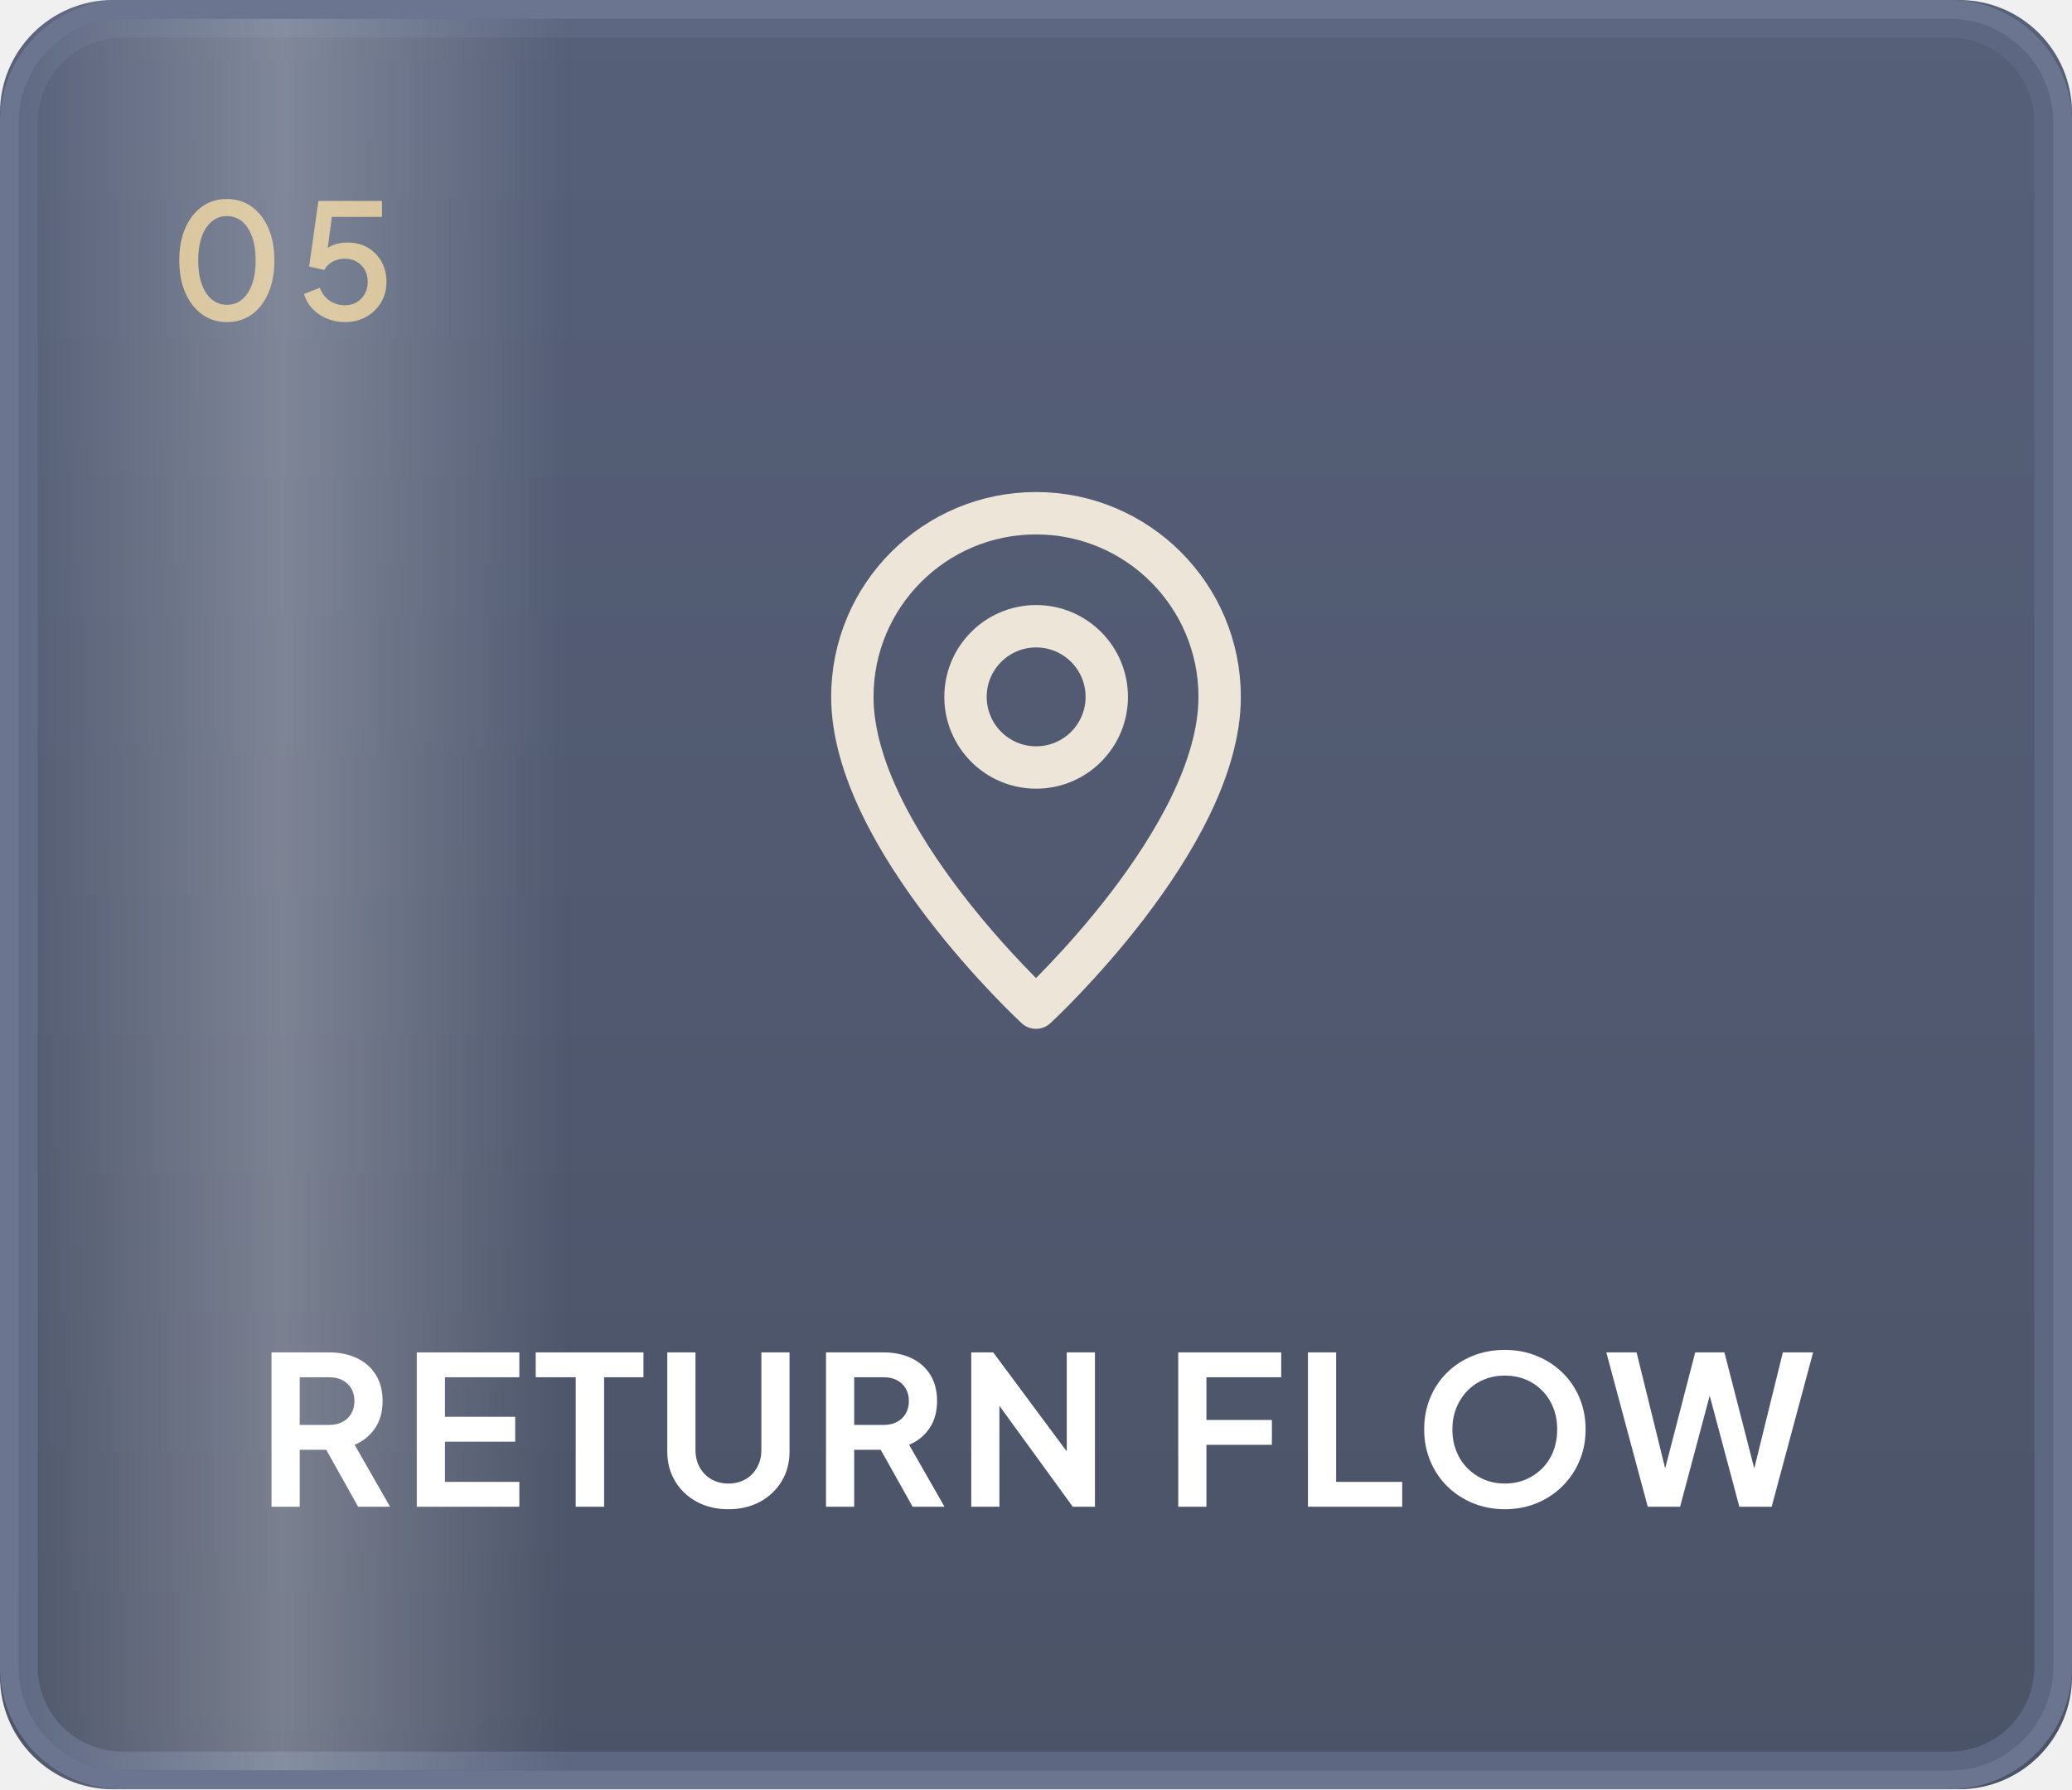
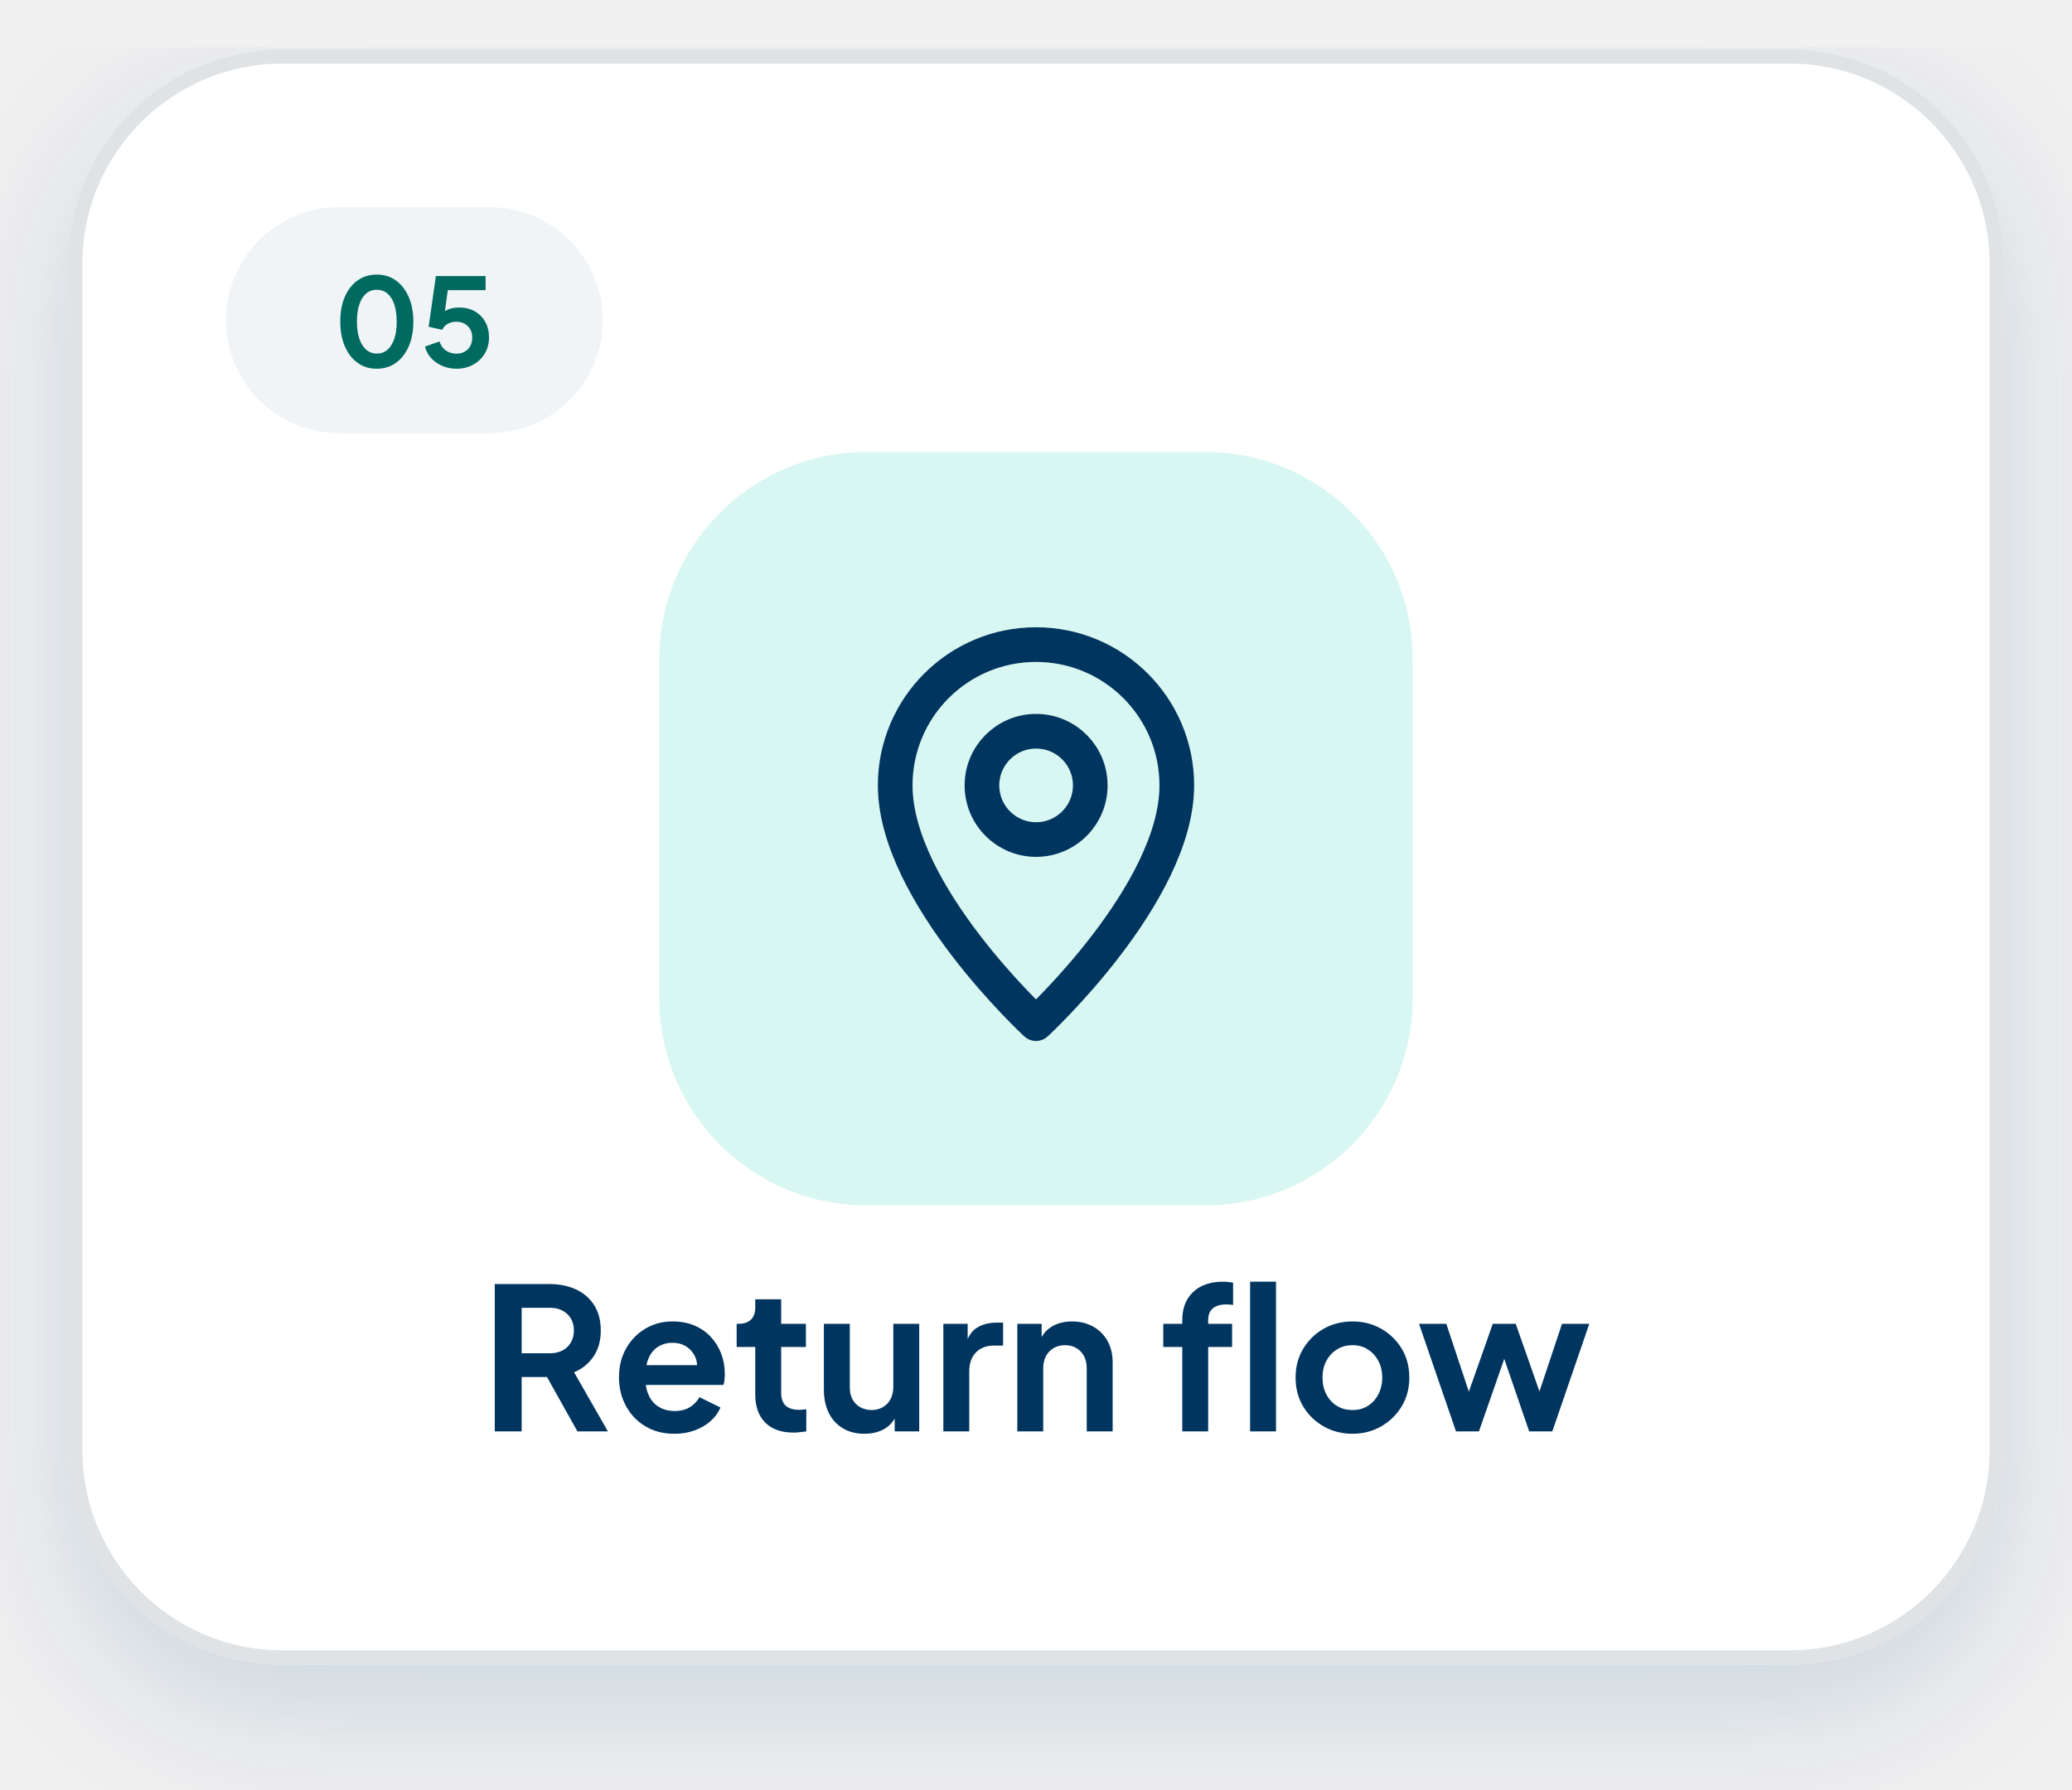
- <svg xmlns="http://www.w3.org/2000/svg" width="220" height="190" viewBox="0 0 220 190" role="img" aria-label="Menu tile 5: Return Flow">
+ <svg xmlns="http://www.w3.org/2000/svg" width="220" height="190" viewBox="0 0 220 190" role="img" aria-label="Menu tile 5: Return flow">
  <defs>
    <linearGradient id="goldE" x1="0" y1="0" x2="0" y2="1">
-       <stop offset="0" stop-color="#efe6cf" />
-       <stop offset=".55" stop-color="#d3bc8d" />
-       <stop offset="1" stop-color="#8c7a52" />
+       <stop offset="0" stop-color="#c9fbf4" />
+       <stop offset=".55" stop-color="#86f2e4" />
+       <stop offset="1" stop-color="#006a61" />
    </linearGradient>
    <linearGradient id="goldH" x1="0" y1="0" x2="1" y2="0">
-       <stop offset="0" stop-color="#8c7a52" />
-       <stop offset=".25" stop-color="#efe6cf" />
-       <stop offset=".5" stop-color="#d3bc8d" />
-       <stop offset=".75" stop-color="#efe6cf" />
-       <stop offset="1" stop-color="#8c7a52" />
+       <stop offset="0" stop-color="#006a61" />
+       <stop offset=".25" stop-color="#c9fbf4" />
+       <stop offset=".5" stop-color="#86f2e4" />
+       <stop offset=".75" stop-color="#c9fbf4" />
+       <stop offset="1" stop-color="#006a61" />
    </linearGradient>
    <linearGradient id="cream" x1="0" y1="0" x2="0" y2="1">
-       <stop offset="0" stop-color="#fbf6ea" />
-       <stop offset="1" stop-color="#ece5d8" />
+       <stop offset="0" stop-color="#ffffff" />
+       <stop offset="1" stop-color="#eaf3fb" />
    </linearGradient>
    <linearGradient id="shine" x1="0" x2="1">
      <stop offset="0" stop-color="#fff" stop-opacity="0" />
      <stop offset=".5" stop-color="#fff" stop-opacity=".5" />
      <stop offset="1" stop-color="#fff" stop-opacity="0" />
    </linearGradient>
-     <clipPath id="c">
-       <rect width="220" height="190" rx="12" />
-     </clipPath>
-     <linearGradient id="tg" x1="0" y1="0" x2="0" y2="1">
-       <stop offset="0" stop-color="#566079" />
-       <stop offset="1" stop-color="#4b5367" />
+     <filter id="sf" x="-10%" y="-10%" width="120%" height="135%">
+       <feDropShadow dx="0" dy="5" stdDeviation="7" flood-color="#0f4c81" flood-opacity=".16" />
+     </filter>
+     <linearGradient id="hg" x1="0" y1="0" x2="1" y2="1">
+       <stop offset="0" stop-color="#00355f" />
+       <stop offset=".55" stop-color="#0f4c81" />
+       <stop offset="1" stop-color="#006a61" />
+     </linearGradient>
+     <linearGradient id="mg" x1="0" y1="0" x2="1" y2="0">
+       <stop offset="0" stop-color="#86f2e4" />
+       <stop offset="1" stop-color="#006a61" />
+     </linearGradient>
+     <linearGradient id="sw" x1="0" x2="1">
+       <stop offset="0" stop-color="#fff" stop-opacity="0" />
+       <stop offset=".5" stop-color="#fff" stop-opacity=".35" />
+       <stop offset="1" stop-color="#fff" stop-opacity="0" />
    </linearGradient>
  </defs>
-   <style>.tw{animation:tw ease-in-out infinite;transform-box:fill-box;transform-origin:center}@keyframes tw{0%,100%{opacity:0;transform:scale(0)}50%{opacity:1;transform:scale(1) rotate(90deg)}}@media (prefers-reduced-motion:reduce){*{animation:none!important}}.hl{animation:hl 18.0s ease-in-out infinite}@keyframes hl{0%,41.11%{opacity:0}43.89%,49.44%{opacity:1}52.22%,100%{opacity:0}}
- .ib{animation:ib 18.0s ease-in-out infinite;transform-box:fill-box;transform-origin:center}@keyframes ib{0%,41.11%{transform:translateY(0) scale(1)}43.89%,49.44%{transform:translateY(-6px) scale(1.12)}52.22%,100%{transform:translateY(0) scale(1)}}
- .sh{animation:sh 18.0s ease-in-out infinite}@keyframes sh{0%,41.11%{transform:translateX(-120px) skewX(-18deg)}49.44%,100%{transform:translateX(360px) skewX(-18deg)}}
- .ib2{animation:fl 3.2s ease-in-out infinite alternate}@keyframes fl{to{transform:translateY(-3px)}}</style>
-   <g clip-path="url(#c)">
-     <rect width="220" height="190" fill="url(#tg)" />
-     <rect x="3" y="3" width="214" height="184" rx="10" fill="none" stroke="#5d6781" stroke-width="2" />
-     <rect width="220" height="190" fill="#f2e9cf" class="hl" style="opacity:0" />
-     <path d="M24.103 34.204Q22.59 34.204 21.451 33.38Q20.312 32.555 19.675 31.084Q19.037 29.614 19.037 27.659Q19.037 25.687 19.675 24.225Q20.312 22.763 21.443 21.947Q22.573 21.131 24.086 21.131Q25.599 21.131 26.73 21.947Q27.86 22.763 28.498 24.233Q29.135 25.704 29.135 27.659Q29.135 29.614 28.506 31.084Q27.877 32.555 26.747 33.38Q25.616 34.204 24.103 34.204ZM24.103 32.368Q25.038 32.368 25.718 31.79Q26.398 31.212 26.772 30.158Q27.146 29.104 27.146 27.659Q27.146 26.214 26.772 25.16Q26.398 24.106 25.718 23.528Q25.038 22.95 24.086 22.95Q23.151 22.95 22.471 23.528Q21.791 24.106 21.417 25.16Q21.043 26.214 21.043 27.659Q21.043 29.087 21.417 30.149Q21.791 31.212 22.48 31.79Q23.168 32.368 24.103 32.368ZM36.615 34.204Q35.612 34.204 34.728 33.838Q33.844 33.473 33.198 32.81Q32.552 32.147 32.28 31.212L33.963 30.566Q34.286 31.467 35.017 31.943Q35.748 32.419 36.615 32.419Q37.329 32.419 37.873 32.096Q38.417 31.773 38.731 31.212Q39.046 30.651 39.046 29.937Q39.046 29.206 38.731 28.654Q38.417 28.101 37.873 27.787Q37.329 27.472 36.615 27.472Q35.901 27.472 35.306 27.795Q34.711 28.118 34.439 28.662L32.824 28.305L33.81 21.335H40.559V23.035H35.238L34.796 26.333Q35.0 26.18 35.238 26.078Q35.969 25.755 36.904 25.755Q38.145 25.755 39.072 26.307Q39.998 26.86 40.517 27.803Q41.035 28.747 41.035 29.937Q41.035 31.144 40.457 32.113Q39.879 33.082 38.885 33.643Q37.89 34.204 36.615 34.204Z" fill="#d3bc8d" />
-     <g class="ib2">
-       <g class="ib">
-         <g transform="translate(74.0 44)">
-           <g transform="translate(0 0) scale(3.0)">
-             <path d="M12 21s-6.5-6-6.5-11a6.5 6.5 0 0 1 13 0c0 5-6.5 11-6.5 11zM12 7.5a2.5 2.5 0 1 0 .01 0" fill="none" stroke="#ece5d8" stroke-width="1.5" stroke-linecap="round" stroke-linejoin="round" />
-           </g>
+   <style>.tw{animation:tw ease-in-out infinite;transform-box:fill-box;transform-origin:center}@keyframes tw{0%,100%{opacity:0;transform:scale(0)}50%{opacity:1;transform:scale(1) rotate(90deg)}}@media (prefers-reduced-motion:reduce){*{animation:none!important}}.hl{animation:hl 18.0s ease-in-out infinite}@keyframes hl{0%,41.11%{opacity:0}43.89%,49.44%{opacity:1}52.22%,100%{opacity:0}}.fl{animation:fl 3.2s ease-in-out infinite alternate}@keyframes fl{to{transform:translateY(-4px)}}</style>
+   <rect class="" x="8" y="6" width="204" height="170" rx="22" fill="#ffffff" stroke="#dfe3e5" stroke-width="1.5" filter="url(#sf)" />
+   <g transform="translate(76.0 8)" />
+   <rect x="24" y="22" width="40" height="24" rx="12" fill="#f0f4f6" />
+   <path d="M40.002 39.156Q38.846 39.156 37.975 38.532Q37.104 37.908 36.616 36.777Q36.129 35.646 36.129 34.151Q36.129 32.643 36.609 31.525Q37.09 30.407 37.962 29.783Q38.833 29.159 39.989 29.159Q41.172 29.159 42.037 29.783Q42.901 30.407 43.395 31.532Q43.889 32.656 43.889 34.151Q43.889 35.646 43.402 36.77Q42.915 37.895 42.044 38.526Q41.172 39.156 40.002 39.156ZM40.016 37.544Q40.678 37.544 41.147 37.135Q41.614 36.725 41.868 35.965Q42.121 35.204 42.121 34.151Q42.121 33.098 41.868 32.337Q41.614 31.577 41.14 31.174Q40.666 30.771 39.989 30.771Q39.34 30.771 38.871 31.174Q38.404 31.577 38.15 32.337Q37.897 33.098 37.897 34.151Q37.897 35.191 38.15 35.952Q38.404 36.712 38.878 37.128Q39.352 37.544 40.016 37.544ZM48.465 39.156Q47.699 39.156 47.003 38.87Q46.308 38.584 45.807 38.058Q45.306 37.531 45.125 36.803L46.659 36.257Q46.88 36.92 47.373 37.239Q47.867 37.557 48.465 37.557Q48.959 37.557 49.343 37.343Q49.727 37.128 49.934 36.745Q50.142 36.361 50.142 35.854Q50.142 35.347 49.928 34.97Q49.714 34.593 49.337 34.379Q48.959 34.164 48.465 34.164Q47.959 34.164 47.549 34.385Q47.139 34.606 46.958 35.022L45.514 34.697L46.282 29.315H51.559V30.81H47.543L47.244 33.033Q47.361 32.968 47.491 32.903Q48.011 32.656 48.764 32.656Q49.727 32.656 50.435 33.072Q51.144 33.488 51.534 34.203Q51.924 34.918 51.924 35.854Q51.924 36.79 51.469 37.544Q51.014 38.298 50.234 38.727Q49.454 39.156 48.465 39.156Z" fill="#006a61" />
+   <g class="fl">
+     <g transform="translate(110.0 88)">
+       <g transform="translate(0 0)">
+         <rect x="-40.0" y="-40.0" width="80" height="80" rx="22" fill="#d9f7f2" />
+         <g transform="translate(-27.6 -27.6) scale(2.3)">
+           <path d="M12 21s-6.5-6-6.5-11a6.5 6.5 0 0 1 13 0c0 5-6.5 11-6.5 11zM12 7.5a2.5 2.5 0 1 0 .01 0" fill="none" stroke="#00355f" stroke-width="1.6" stroke-linecap="round" stroke-linejoin="round" />
        </g>
      </g>
    </g>
-     <path d="M28.831 160.0V143.61H34.925Q36.597 143.61 37.884 144.215Q39.171 144.82 39.897 145.975Q40.623 147.13 40.623 148.78Q40.623 150.474 39.82 151.662Q39.017 152.85 37.653 153.422L41.415 160.0H38.027L34.639 153.95H31.823V160.0ZM31.823 151.31H34.969Q35.783 151.31 36.377 150.991Q36.971 150.672 37.301 150.1Q37.631 149.528 37.631 148.78Q37.631 148.01 37.301 147.449Q36.971 146.888 36.377 146.569Q35.783 146.25 34.969 146.25H31.823ZM44.253 160.0V143.61H55.143V146.25H47.245V150.452H54.703V153.092H47.245V157.36H55.143V160.0ZM61.127 160.0V146.25H56.881V143.61H68.321V146.25H64.141V160.0ZM77.341 160.264Q75.449 160.264 73.986 159.472Q72.523 158.68 71.687 157.294Q70.851 155.908 70.851 154.148V143.61H73.843V153.994Q73.843 155.006 74.294 155.82Q74.745 156.634 75.537 157.085Q76.329 157.536 77.341 157.536Q78.375 157.536 79.156 157.085Q79.937 156.634 80.388 155.82Q80.839 155.006 80.839 153.994V143.61H83.831V154.148Q83.831 155.908 82.995 157.294Q82.159 158.68 80.696 159.472Q79.233 160.264 77.341 160.264ZM87.703 160.0V143.61H93.797Q95.469 143.61 96.756 144.215Q98.043 144.82 98.769 145.975Q99.495 147.13 99.495 148.78Q99.495 150.474 98.692 151.662Q97.889 152.85 96.525 153.422L100.287 160.0H96.899L93.511 153.95H90.695V160.0ZM90.695 151.31H93.841Q94.655 151.31 95.249 150.991Q95.843 150.672 96.173 150.1Q96.503 149.528 96.503 148.78Q96.503 148.01 96.173 147.449Q95.843 146.888 95.249 146.569Q94.655 146.25 93.841 146.25H90.695ZM103.125 160.0V143.61H105.457L113.267 154.126V143.61H116.259V160.0H113.905L106.117 149.286V160.0ZM125.103 160.0V143.61H136.037V146.25H128.095V150.782H135.047V153.422H128.095V160.0ZM138.875 160.0V143.61H141.867V157.36H148.885V160.0ZM159.775 160.264Q157.971 160.264 156.409 159.626Q154.847 158.988 153.681 157.844Q152.515 156.7 151.866 155.149Q151.217 153.598 151.217 151.794Q151.217 149.968 151.855 148.428Q152.493 146.888 153.659 145.744Q154.825 144.6 156.387 143.973Q157.949 143.346 159.775 143.346Q161.601 143.346 163.163 143.984Q164.725 144.622 165.891 145.755Q167.057 146.888 167.706 148.428Q168.355 149.968 168.355 151.794Q168.355 153.598 167.695 155.149Q167.035 156.7 165.869 157.844Q164.703 158.988 163.152 159.626Q161.601 160.264 159.775 160.264ZM159.775 157.536Q160.985 157.536 161.997 157.107Q163.009 156.678 163.768 155.908Q164.527 155.138 164.934 154.082Q165.341 153.026 165.341 151.794Q165.341 150.562 164.934 149.517Q164.527 148.472 163.768 147.691Q163.009 146.91 161.997 146.492Q160.985 146.074 159.775 146.074Q158.587 146.074 157.575 146.492Q156.563 146.91 155.804 147.691Q155.045 148.472 154.627 149.517Q154.209 150.562 154.209 151.794Q154.209 153.026 154.627 154.082Q155.045 155.138 155.804 155.908Q156.563 156.678 157.575 157.107Q158.587 157.536 159.775 157.536ZM174.955 160.0 170.555 143.61H173.767L176.803 155.93L179.993 143.61H183.095L186.263 155.93L189.299 143.61H192.511L188.111 160.0H184.679L181.533 148.208L178.387 160.0Z" fill="#ffffff" />
-     <g class="hl" style="opacity:0">
-       <rect width="220" height="190" fill="#f2e9cf" />
-       <g transform="translate(74.0 44)">
-         <g transform="translate(0 0) scale(3.0)">
-           <path d="M12 21s-6.5-6-6.5-11a6.5 6.5 0 0 1 13 0c0 5-6.5 11-6.5 11zM12 7.5a2.5 2.5 0 1 0 .01 0" fill="none" stroke="#3b4255" stroke-width="1.5" stroke-linecap="round" stroke-linejoin="round" />
+   </g>
+   <path d="M52.534 152.0V136.355H58.351Q59.947 136.355 61.175 136.933Q62.404 137.51 63.097 138.613Q63.79 139.715 63.79 141.29Q63.79 142.907 63.023 144.041Q62.257 145.175 60.955 145.721L64.546 152.0H61.312L58.078 146.225H55.39V152.0ZM55.39 143.705H58.393Q59.169 143.705 59.736 143.401Q60.303 143.096 60.618 142.55Q60.934 142.004 60.934 141.29Q60.934 140.555 60.618 140.019Q60.303 139.484 59.736 139.18Q59.169 138.875 58.393 138.875H55.39ZM71.602 152.252Q69.838 152.252 68.514 151.454Q67.192 150.656 66.457 149.291Q65.722 147.926 65.722 146.267Q65.722 144.545 66.467 143.212Q67.213 141.878 68.504 141.101Q69.796 140.324 71.392 140.324Q72.736 140.324 73.754 140.765Q74.773 141.206 75.487 141.983Q76.201 142.76 76.579 143.757Q76.957 144.755 76.957 145.91Q76.957 146.204 76.925 146.519Q76.894 146.834 76.809 147.065H68.578Q68.641 147.653 68.871 148.136Q69.228 148.955 69.953 149.396Q70.678 149.837 71.623 149.837Q72.568 149.837 73.229 149.438Q73.891 149.039 74.269 148.367L76.495 149.459Q76.159 150.278 75.445 150.908Q74.731 151.538 73.754 151.895Q72.778 152.252 71.602 152.252ZM68.641 144.965H74.017Q73.996 144.566 73.87 144.23Q73.576 143.474 72.935 143.033Q72.294 142.592 71.392 142.592Q70.531 142.592 69.859 143.022Q69.187 143.453 68.851 144.272Q68.704 144.608 68.641 144.965ZM84.244 152.126Q82.312 152.126 81.251 151.065Q80.191 150.005 80.191 148.073V143.033H78.217V140.576H78.427Q79.267 140.576 79.729 140.135Q80.191 139.694 80.191 138.854V137.972H82.942V140.576H85.567V143.033H82.942V147.926Q82.942 148.493 83.141 148.892Q83.341 149.291 83.771 149.501Q84.202 149.711 84.874 149.711Q85.021 149.711 85.22 149.69Q85.42 149.669 85.609 149.648V152.0Q85.315 152.042 84.937 152.084Q84.559 152.126 84.244 152.126ZM91.783 152.252Q90.46 152.252 89.483 151.664Q88.507 151.076 87.992 150.026Q87.478 148.976 87.478 147.569V140.576H90.229V147.338Q90.229 148.052 90.512 148.587Q90.796 149.123 91.331 149.428Q91.867 149.732 92.538 149.732Q93.211 149.732 93.736 149.428Q94.261 149.123 94.555 148.577Q94.849 148.031 94.849 147.275V140.576H97.6V152.0H94.996V150.635Q94.597 151.328 93.925 151.727Q93.001 152.252 91.783 152.252ZM100.162 152.0V140.576H102.745V142.193Q103.123 141.332 103.795 140.954Q104.635 140.45 105.832 140.45H106.504V142.886H105.517Q104.341 142.886 103.627 143.611Q102.913 144.335 102.913 145.637V152.0ZM108.016 152.0V140.576H110.599V141.983Q110.998 141.269 111.712 140.849Q112.615 140.324 113.833 140.324Q115.093 140.324 116.069 140.87Q117.046 141.416 117.592 142.392Q118.138 143.369 118.138 144.65V152.0H115.387V145.301Q115.387 144.545 115.093 143.999Q114.799 143.453 114.284 143.149Q113.77 142.844 113.077 142.844Q112.405 142.844 111.88 143.149Q111.355 143.453 111.061 143.999Q110.767 144.545 110.767 145.301V152.0ZM125.53 152.0V143.033H123.514V140.576H125.53V140.198Q125.53 138.896 126.065 137.982Q126.601 137.069 127.567 136.586Q128.533 136.103 129.856 136.103Q130.108 136.103 130.412 136.135Q130.717 136.166 130.927 136.208V138.581Q130.717 138.539 130.538 138.529Q130.36 138.518 130.213 138.518Q129.289 138.518 128.785 138.928Q128.281 139.337 128.281 140.198V140.576H130.822V143.033H128.281V152.0ZM132.733 152.0V136.103H135.484V152.0ZM143.611 152.252Q141.931 152.252 140.555 151.475Q139.18 150.698 138.371 149.354Q137.562 148.01 137.562 146.288Q137.562 144.566 138.371 143.222Q139.18 141.878 140.545 141.101Q141.91 140.324 143.611 140.324Q145.291 140.324 146.656 141.101Q148.021 141.878 148.829 143.212Q149.638 144.545 149.638 146.288Q149.638 148.01 148.819 149.354Q148 150.698 146.635 151.475Q145.27 152.252 143.611 152.252ZM143.611 149.732Q144.535 149.732 145.238 149.291Q145.942 148.85 146.351 148.062Q146.761 147.275 146.761 146.288Q146.761 145.28 146.351 144.514Q145.942 143.747 145.238 143.296Q144.535 142.844 143.611 142.844Q142.666 142.844 141.952 143.296Q141.238 143.747 140.828 144.514Q140.419 145.28 140.419 146.288Q140.419 147.275 140.828 148.062Q141.238 148.85 141.952 149.291Q142.666 149.732 143.611 149.732ZM154.594 152.0 150.667 140.576H153.565L155.959 147.779L158.5 140.576H160.936L163.456 147.758L165.85 140.576H168.748L164.821 152.0H162.364L159.718 144.293L157.03 152.0Z" fill="#00355f" />
+   <g class="hl" style="opacity:0">
+     <rect x="8" y="6" width="204" height="170" rx="22" fill="url(#hg)" />
+     <rect x="24" y="22" width="40" height="24" rx="12" fill="#ffffff33" />
+     <path d="M40.002 39.156Q38.846 39.156 37.975 38.532Q37.104 37.908 36.616 36.777Q36.129 35.646 36.129 34.151Q36.129 32.643 36.609 31.525Q37.09 30.407 37.962 29.783Q38.833 29.159 39.989 29.159Q41.172 29.159 42.037 29.783Q42.901 30.407 43.395 31.532Q43.889 32.656 43.889 34.151Q43.889 35.646 43.402 36.77Q42.915 37.895 42.044 38.526Q41.172 39.156 40.002 39.156ZM40.016 37.544Q40.678 37.544 41.147 37.135Q41.614 36.725 41.868 35.965Q42.121 35.204 42.121 34.151Q42.121 33.098 41.868 32.337Q41.614 31.577 41.14 31.174Q40.666 30.771 39.989 30.771Q39.34 30.771 38.871 31.174Q38.404 31.577 38.15 32.337Q37.897 33.098 37.897 34.151Q37.897 35.191 38.15 35.952Q38.404 36.712 38.878 37.128Q39.352 37.544 40.016 37.544ZM48.465 39.156Q47.699 39.156 47.003 38.87Q46.308 38.584 45.807 38.058Q45.306 37.531 45.125 36.803L46.659 36.257Q46.88 36.92 47.373 37.239Q47.867 37.557 48.465 37.557Q48.959 37.557 49.343 37.343Q49.727 37.128 49.934 36.745Q50.142 36.361 50.142 35.854Q50.142 35.347 49.928 34.97Q49.714 34.593 49.337 34.379Q48.959 34.164 48.465 34.164Q47.959 34.164 47.549 34.385Q47.139 34.606 46.958 35.022L45.514 34.697L46.282 29.315H51.559V30.81H47.543L47.244 33.033Q47.361 32.968 47.491 32.903Q48.011 32.656 48.764 32.656Q49.727 32.656 50.435 33.072Q51.144 33.488 51.534 34.203Q51.924 34.918 51.924 35.854Q51.924 36.79 51.469 37.544Q51.014 38.298 50.234 38.727Q49.454 39.156 48.465 39.156Z" fill="#ffffff" />
+     <g transform="translate(110.0 88)">
+       <g transform="translate(0 0)">
+         <rect x="-40.0" y="-40.0" width="80" height="80" rx="22" fill="#ffffff2e" />
+         <g transform="translate(-27.6 -27.6) scale(2.3)">
+           <path d="M12 21s-6.5-6-6.5-11a6.5 6.5 0 0 1 13 0c0 5-6.5 11-6.5 11zM12 7.5a2.5 2.5 0 1 0 .01 0" fill="none" stroke="#ffffff" stroke-width="1.6" stroke-linecap="round" stroke-linejoin="round" />
        </g>
      </g>
-       <path d="M28.831 160.0V143.61H34.925Q36.597 143.61 37.884 144.215Q39.171 144.82 39.897 145.975Q40.623 147.13 40.623 148.78Q40.623 150.474 39.82 151.662Q39.017 152.85 37.653 153.422L41.415 160.0H38.027L34.639 153.95H31.823V160.0ZM31.823 151.31H34.969Q35.783 151.31 36.377 150.991Q36.971 150.672 37.301 150.1Q37.631 149.528 37.631 148.78Q37.631 148.01 37.301 147.449Q36.971 146.888 36.377 146.569Q35.783 146.25 34.969 146.25H31.823ZM44.253 160.0V143.61H55.143V146.25H47.245V150.452H54.703V153.092H47.245V157.36H55.143V160.0ZM61.127 160.0V146.25H56.881V143.61H68.321V146.25H64.141V160.0ZM77.341 160.264Q75.449 160.264 73.986 159.472Q72.523 158.68 71.687 157.294Q70.851 155.908 70.851 154.148V143.61H73.843V153.994Q73.843 155.006 74.294 155.82Q74.745 156.634 75.537 157.085Q76.329 157.536 77.341 157.536Q78.375 157.536 79.156 157.085Q79.937 156.634 80.388 155.82Q80.839 155.006 80.839 153.994V143.61H83.831V154.148Q83.831 155.908 82.995 157.294Q82.159 158.68 80.696 159.472Q79.233 160.264 77.341 160.264ZM87.703 160.0V143.61H93.797Q95.469 143.61 96.756 144.215Q98.043 144.82 98.769 145.975Q99.495 147.13 99.495 148.78Q99.495 150.474 98.692 151.662Q97.889 152.85 96.525 153.422L100.287 160.0H96.899L93.511 153.95H90.695V160.0ZM90.695 151.31H93.841Q94.655 151.31 95.249 150.991Q95.843 150.672 96.173 150.1Q96.503 149.528 96.503 148.78Q96.503 148.01 96.173 147.449Q95.843 146.888 95.249 146.569Q94.655 146.25 93.841 146.25H90.695ZM103.125 160.0V143.61H105.457L113.267 154.126V143.61H116.259V160.0H113.905L106.117 149.286V160.0ZM125.103 160.0V143.61H136.037V146.25H128.095V150.782H135.047V153.422H128.095V160.0ZM138.875 160.0V143.61H141.867V157.36H148.885V160.0ZM159.775 160.264Q157.971 160.264 156.409 159.626Q154.847 158.988 153.681 157.844Q152.515 156.7 151.866 155.149Q151.217 153.598 151.217 151.794Q151.217 149.968 151.855 148.428Q152.493 146.888 153.659 145.744Q154.825 144.6 156.387 143.973Q157.949 143.346 159.775 143.346Q161.601 143.346 163.163 143.984Q164.725 144.622 165.891 145.755Q167.057 146.888 167.706 148.428Q168.355 149.968 168.355 151.794Q168.355 153.598 167.695 155.149Q167.035 156.7 165.869 157.844Q164.703 158.988 163.152 159.626Q161.601 160.264 159.775 160.264ZM159.775 157.536Q160.985 157.536 161.997 157.107Q163.009 156.678 163.768 155.908Q164.527 155.138 164.934 154.082Q165.341 153.026 165.341 151.794Q165.341 150.562 164.934 149.517Q164.527 148.472 163.768 147.691Q163.009 146.91 161.997 146.492Q160.985 146.074 159.775 146.074Q158.587 146.074 157.575 146.492Q156.563 146.91 155.804 147.691Q155.045 148.472 154.627 149.517Q154.209 150.562 154.209 151.794Q154.209 153.026 154.627 154.082Q155.045 155.138 155.804 155.908Q156.563 156.678 157.575 157.107Q158.587 157.536 159.775 157.536ZM174.955 160.0 170.555 143.61H173.767L176.803 155.93L179.993 143.61H183.095L186.263 155.93L189.299 143.61H192.511L188.111 160.0H184.679L181.533 148.208L178.387 160.0Z" fill="#2d3140" />
-       <path d="M24.103 34.204Q22.59 34.204 21.451 33.38Q20.312 32.555 19.675 31.084Q19.037 29.614 19.037 27.659Q19.037 25.687 19.675 24.225Q20.312 22.763 21.443 21.947Q22.573 21.131 24.086 21.131Q25.599 21.131 26.73 21.947Q27.86 22.763 28.498 24.233Q29.135 25.704 29.135 27.659Q29.135 29.614 28.506 31.084Q27.877 32.555 26.747 33.38Q25.616 34.204 24.103 34.204ZM24.103 32.368Q25.038 32.368 25.718 31.79Q26.398 31.212 26.772 30.158Q27.146 29.104 27.146 27.659Q27.146 26.214 26.772 25.16Q26.398 24.106 25.718 23.528Q25.038 22.95 24.086 22.95Q23.151 22.95 22.471 23.528Q21.791 24.106 21.417 25.16Q21.043 26.214 21.043 27.659Q21.043 29.087 21.417 30.149Q21.791 31.212 22.48 31.79Q23.168 32.368 24.103 32.368ZM36.615 34.204Q35.612 34.204 34.728 33.838Q33.844 33.473 33.198 32.81Q32.552 32.147 32.28 31.212L33.963 30.566Q34.286 31.467 35.017 31.943Q35.748 32.419 36.615 32.419Q37.329 32.419 37.873 32.096Q38.417 31.773 38.731 31.212Q39.046 30.651 39.046 29.937Q39.046 29.206 38.731 28.654Q38.417 28.101 37.873 27.787Q37.329 27.472 36.615 27.472Q35.901 27.472 35.306 27.795Q34.711 28.118 34.439 28.662L32.824 28.305L33.81 21.335H40.559V23.035H35.238L34.796 26.333Q35.0 26.18 35.238 26.078Q35.969 25.755 36.904 25.755Q38.145 25.755 39.072 26.307Q39.998 26.86 40.517 27.803Q41.035 28.747 41.035 29.937Q41.035 31.144 40.457 32.113Q39.879 33.082 38.885 33.643Q37.89 34.204 36.615 34.204Z" fill="#8c7a52" />
    </g>
-     <rect class="sh" x="0" y="-10" width="60" height="210" fill="url(#shine)" opacity=".5" />
+     <path d="M52.534 152.0V136.355H58.351Q59.947 136.355 61.175 136.933Q62.404 137.51 63.097 138.613Q63.79 139.715 63.79 141.29Q63.79 142.907 63.023 144.041Q62.257 145.175 60.955 145.721L64.546 152.0H61.312L58.078 146.225H55.39V152.0ZM55.39 143.705H58.393Q59.169 143.705 59.736 143.401Q60.303 143.096 60.618 142.55Q60.934 142.004 60.934 141.29Q60.934 140.555 60.618 140.019Q60.303 139.484 59.736 139.18Q59.169 138.875 58.393 138.875H55.39ZM71.602 152.252Q69.838 152.252 68.514 151.454Q67.192 150.656 66.457 149.291Q65.722 147.926 65.722 146.267Q65.722 144.545 66.467 143.212Q67.213 141.878 68.504 141.101Q69.796 140.324 71.392 140.324Q72.736 140.324 73.754 140.765Q74.773 141.206 75.487 141.983Q76.201 142.76 76.579 143.757Q76.957 144.755 76.957 145.91Q76.957 146.204 76.925 146.519Q76.894 146.834 76.809 147.065H68.578Q68.641 147.653 68.871 148.136Q69.228 148.955 69.953 149.396Q70.678 149.837 71.623 149.837Q72.568 149.837 73.229 149.438Q73.891 149.039 74.269 148.367L76.495 149.459Q76.159 150.278 75.445 150.908Q74.731 151.538 73.754 151.895Q72.778 152.252 71.602 152.252ZM68.641 144.965H74.017Q73.996 144.566 73.87 144.23Q73.576 143.474 72.935 143.033Q72.294 142.592 71.392 142.592Q70.531 142.592 69.859 143.022Q69.187 143.453 68.851 144.272Q68.704 144.608 68.641 144.965ZM84.244 152.126Q82.312 152.126 81.251 151.065Q80.191 150.005 80.191 148.073V143.033H78.217V140.576H78.427Q79.267 140.576 79.729 140.135Q80.191 139.694 80.191 138.854V137.972H82.942V140.576H85.567V143.033H82.942V147.926Q82.942 148.493 83.141 148.892Q83.341 149.291 83.771 149.501Q84.202 149.711 84.874 149.711Q85.021 149.711 85.22 149.69Q85.42 149.669 85.609 149.648V152.0Q85.315 152.042 84.937 152.084Q84.559 152.126 84.244 152.126ZM91.783 152.252Q90.46 152.252 89.483 151.664Q88.507 151.076 87.992 150.026Q87.478 148.976 87.478 147.569V140.576H90.229V147.338Q90.229 148.052 90.512 148.587Q90.796 149.123 91.331 149.428Q91.867 149.732 92.538 149.732Q93.211 149.732 93.736 149.428Q94.261 149.123 94.555 148.577Q94.849 148.031 94.849 147.275V140.576H97.6V152.0H94.996V150.635Q94.597 151.328 93.925 151.727Q93.001 152.252 91.783 152.252ZM100.162 152.0V140.576H102.745V142.193Q103.123 141.332 103.795 140.954Q104.635 140.45 105.832 140.45H106.504V142.886H105.517Q104.341 142.886 103.627 143.611Q102.913 144.335 102.913 145.637V152.0ZM108.016 152.0V140.576H110.599V141.983Q110.998 141.269 111.712 140.849Q112.615 140.324 113.833 140.324Q115.093 140.324 116.069 140.87Q117.046 141.416 117.592 142.392Q118.138 143.369 118.138 144.65V152.0H115.387V145.301Q115.387 144.545 115.093 143.999Q114.799 143.453 114.284 143.149Q113.77 142.844 113.077 142.844Q112.405 142.844 111.88 143.149Q111.355 143.453 111.061 143.999Q110.767 144.545 110.767 145.301V152.0ZM125.53 152.0V143.033H123.514V140.576H125.53V140.198Q125.53 138.896 126.065 137.982Q126.601 137.069 127.567 136.586Q128.533 136.103 129.856 136.103Q130.108 136.103 130.412 136.135Q130.717 136.166 130.927 136.208V138.581Q130.717 138.539 130.538 138.529Q130.36 138.518 130.213 138.518Q129.289 138.518 128.785 138.928Q128.281 139.337 128.281 140.198V140.576H130.822V143.033H128.281V152.0ZM132.733 152.0V136.103H135.484V152.0ZM143.611 152.252Q141.931 152.252 140.555 151.475Q139.18 150.698 138.371 149.354Q137.562 148.01 137.562 146.288Q137.562 144.566 138.371 143.222Q139.18 141.878 140.545 141.101Q141.91 140.324 143.611 140.324Q145.291 140.324 146.656 141.101Q148.021 141.878 148.829 143.212Q149.638 144.545 149.638 146.288Q149.638 148.01 148.819 149.354Q148 150.698 146.635 151.475Q145.27 152.252 143.611 152.252ZM143.611 149.732Q144.535 149.732 145.238 149.291Q145.942 148.85 146.351 148.062Q146.761 147.275 146.761 146.288Q146.761 145.28 146.351 144.514Q145.942 143.747 145.238 143.296Q144.535 142.844 143.611 142.844Q142.666 142.844 141.952 143.296Q141.238 143.747 140.828 144.514Q140.419 145.28 140.419 146.288Q140.419 147.275 140.828 148.062Q141.238 148.85 141.952 149.291Q142.666 149.732 143.611 149.732ZM154.594 152.0 150.667 140.576H153.565L155.959 147.779L158.5 140.576H160.936L163.456 147.758L165.85 140.576H168.748L164.821 152.0H162.364L159.718 144.293L157.03 152.0Z" fill="#ffffff" />
  </g>
-   <rect x="1" y="1" width="218" height="188" rx="12" fill="none" stroke="#6b7590" stroke-width="2" />
</svg>
